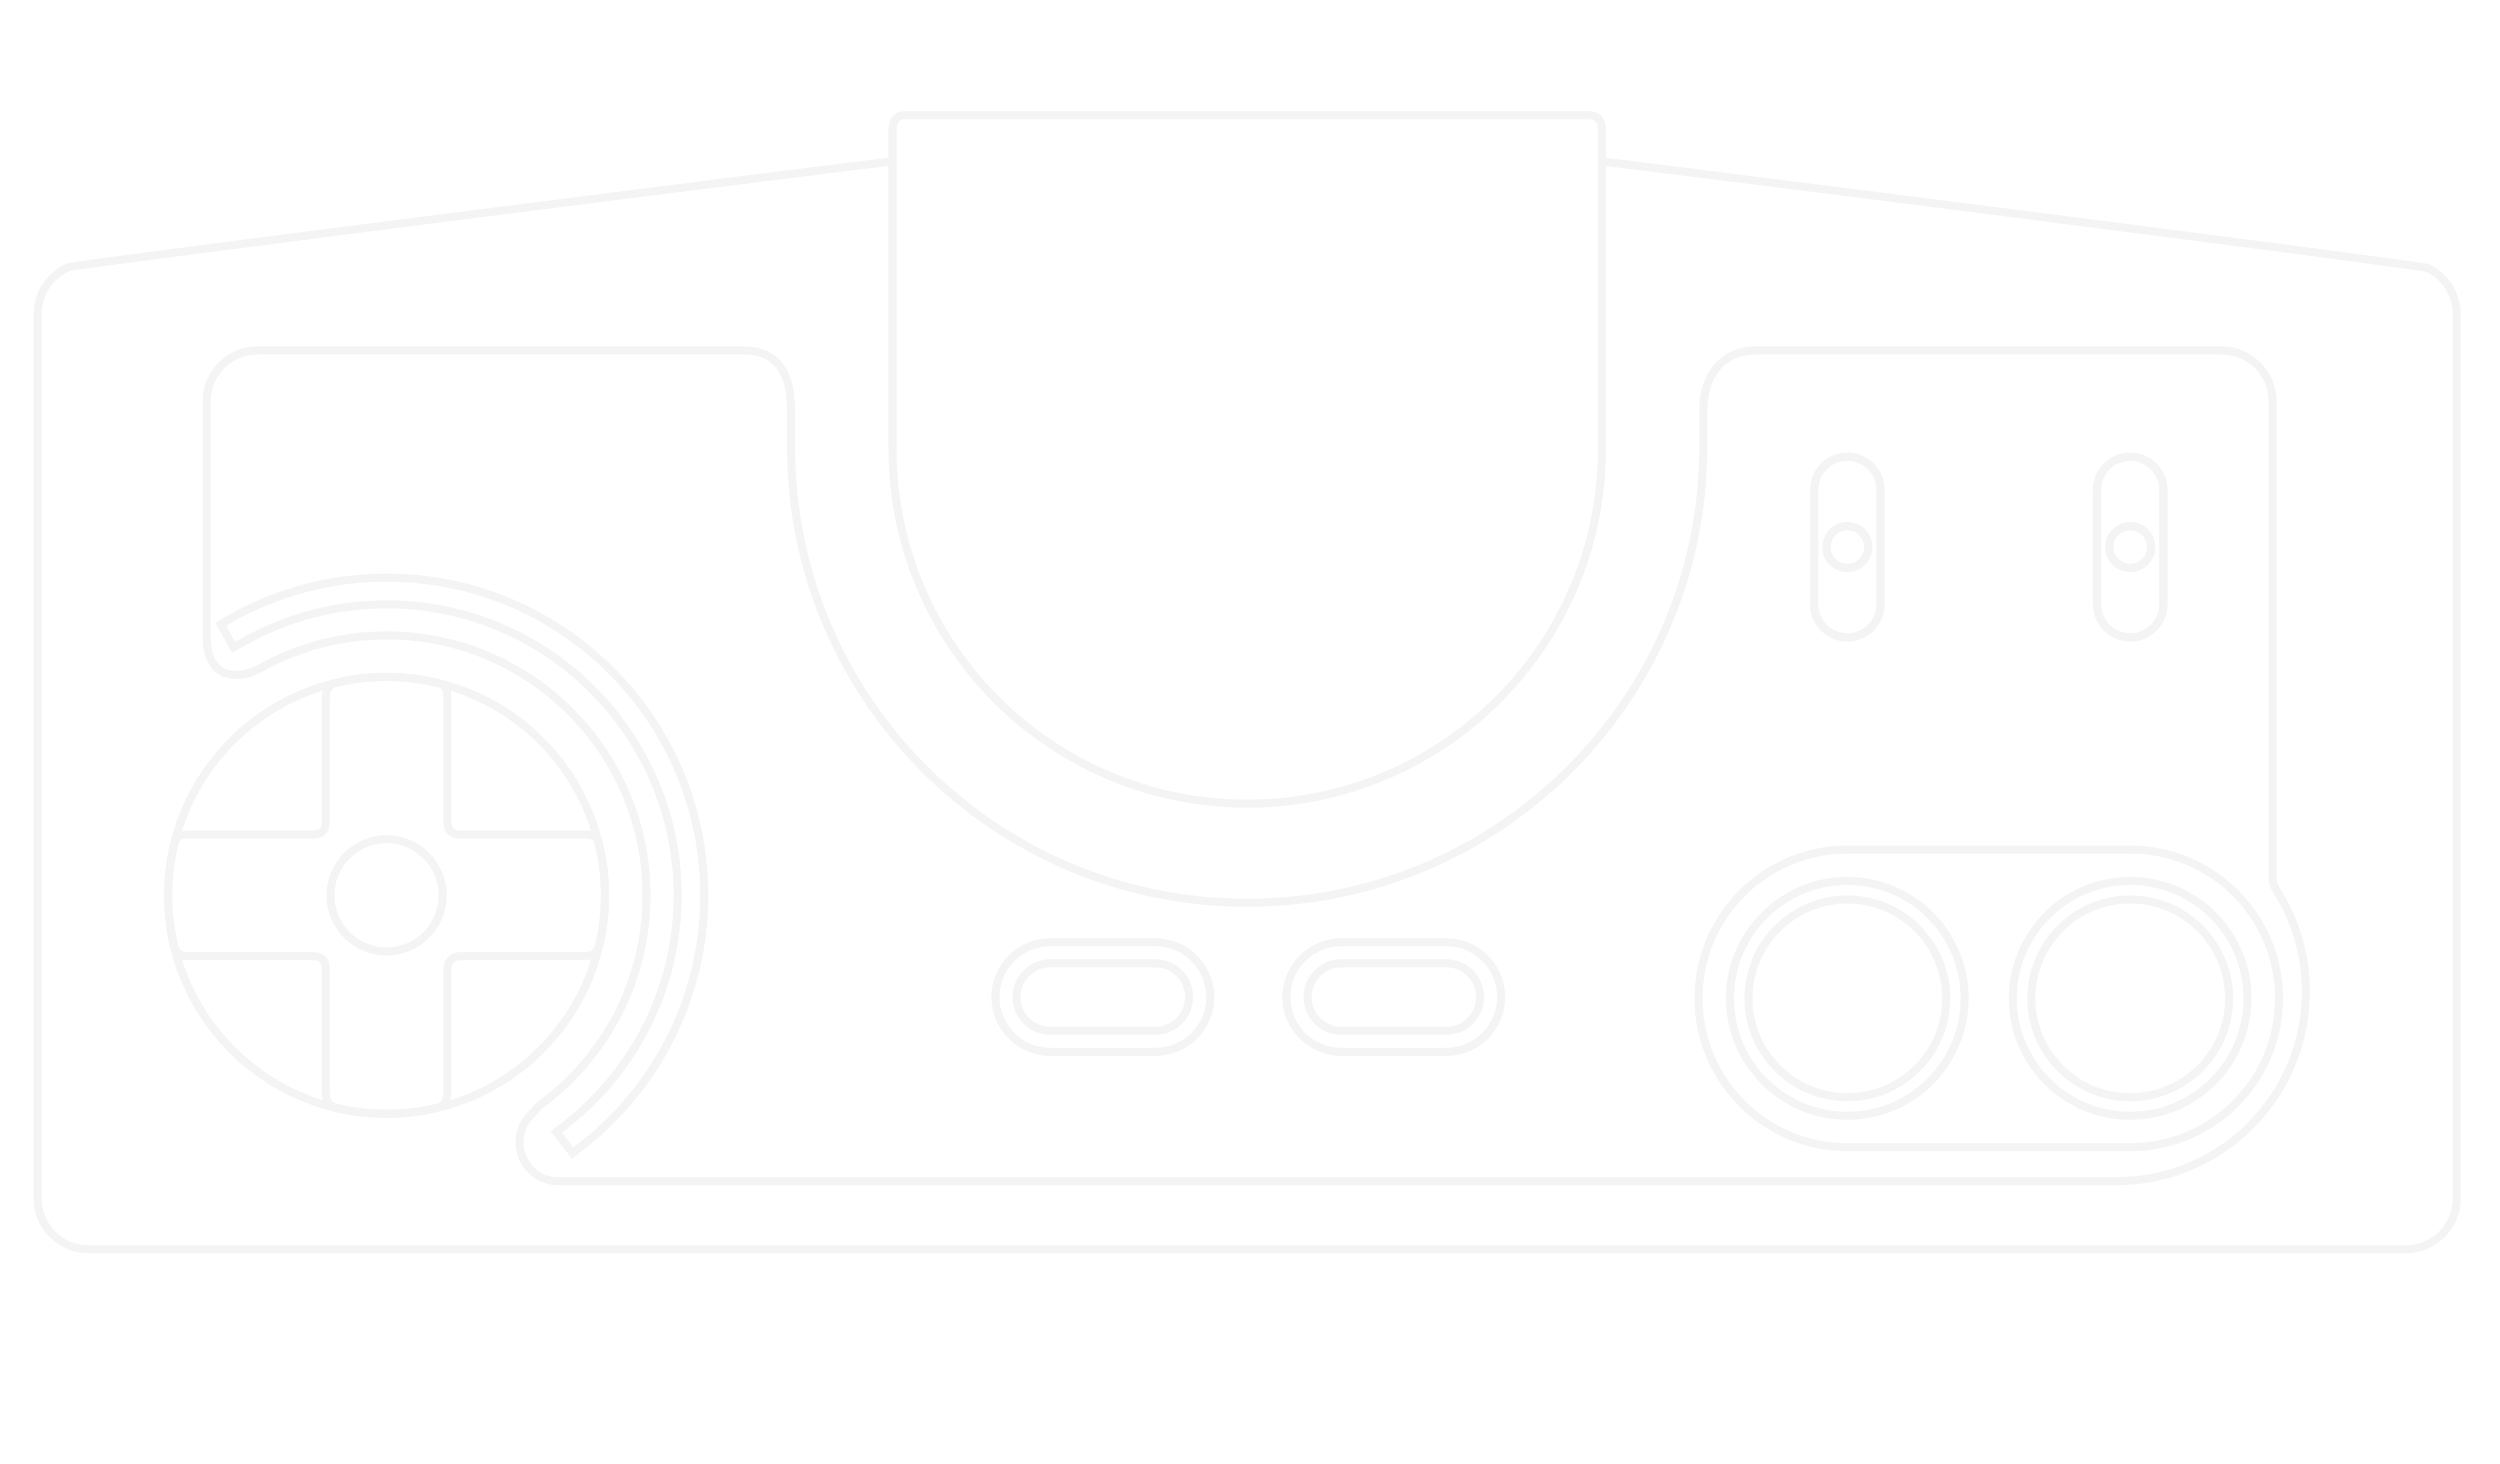
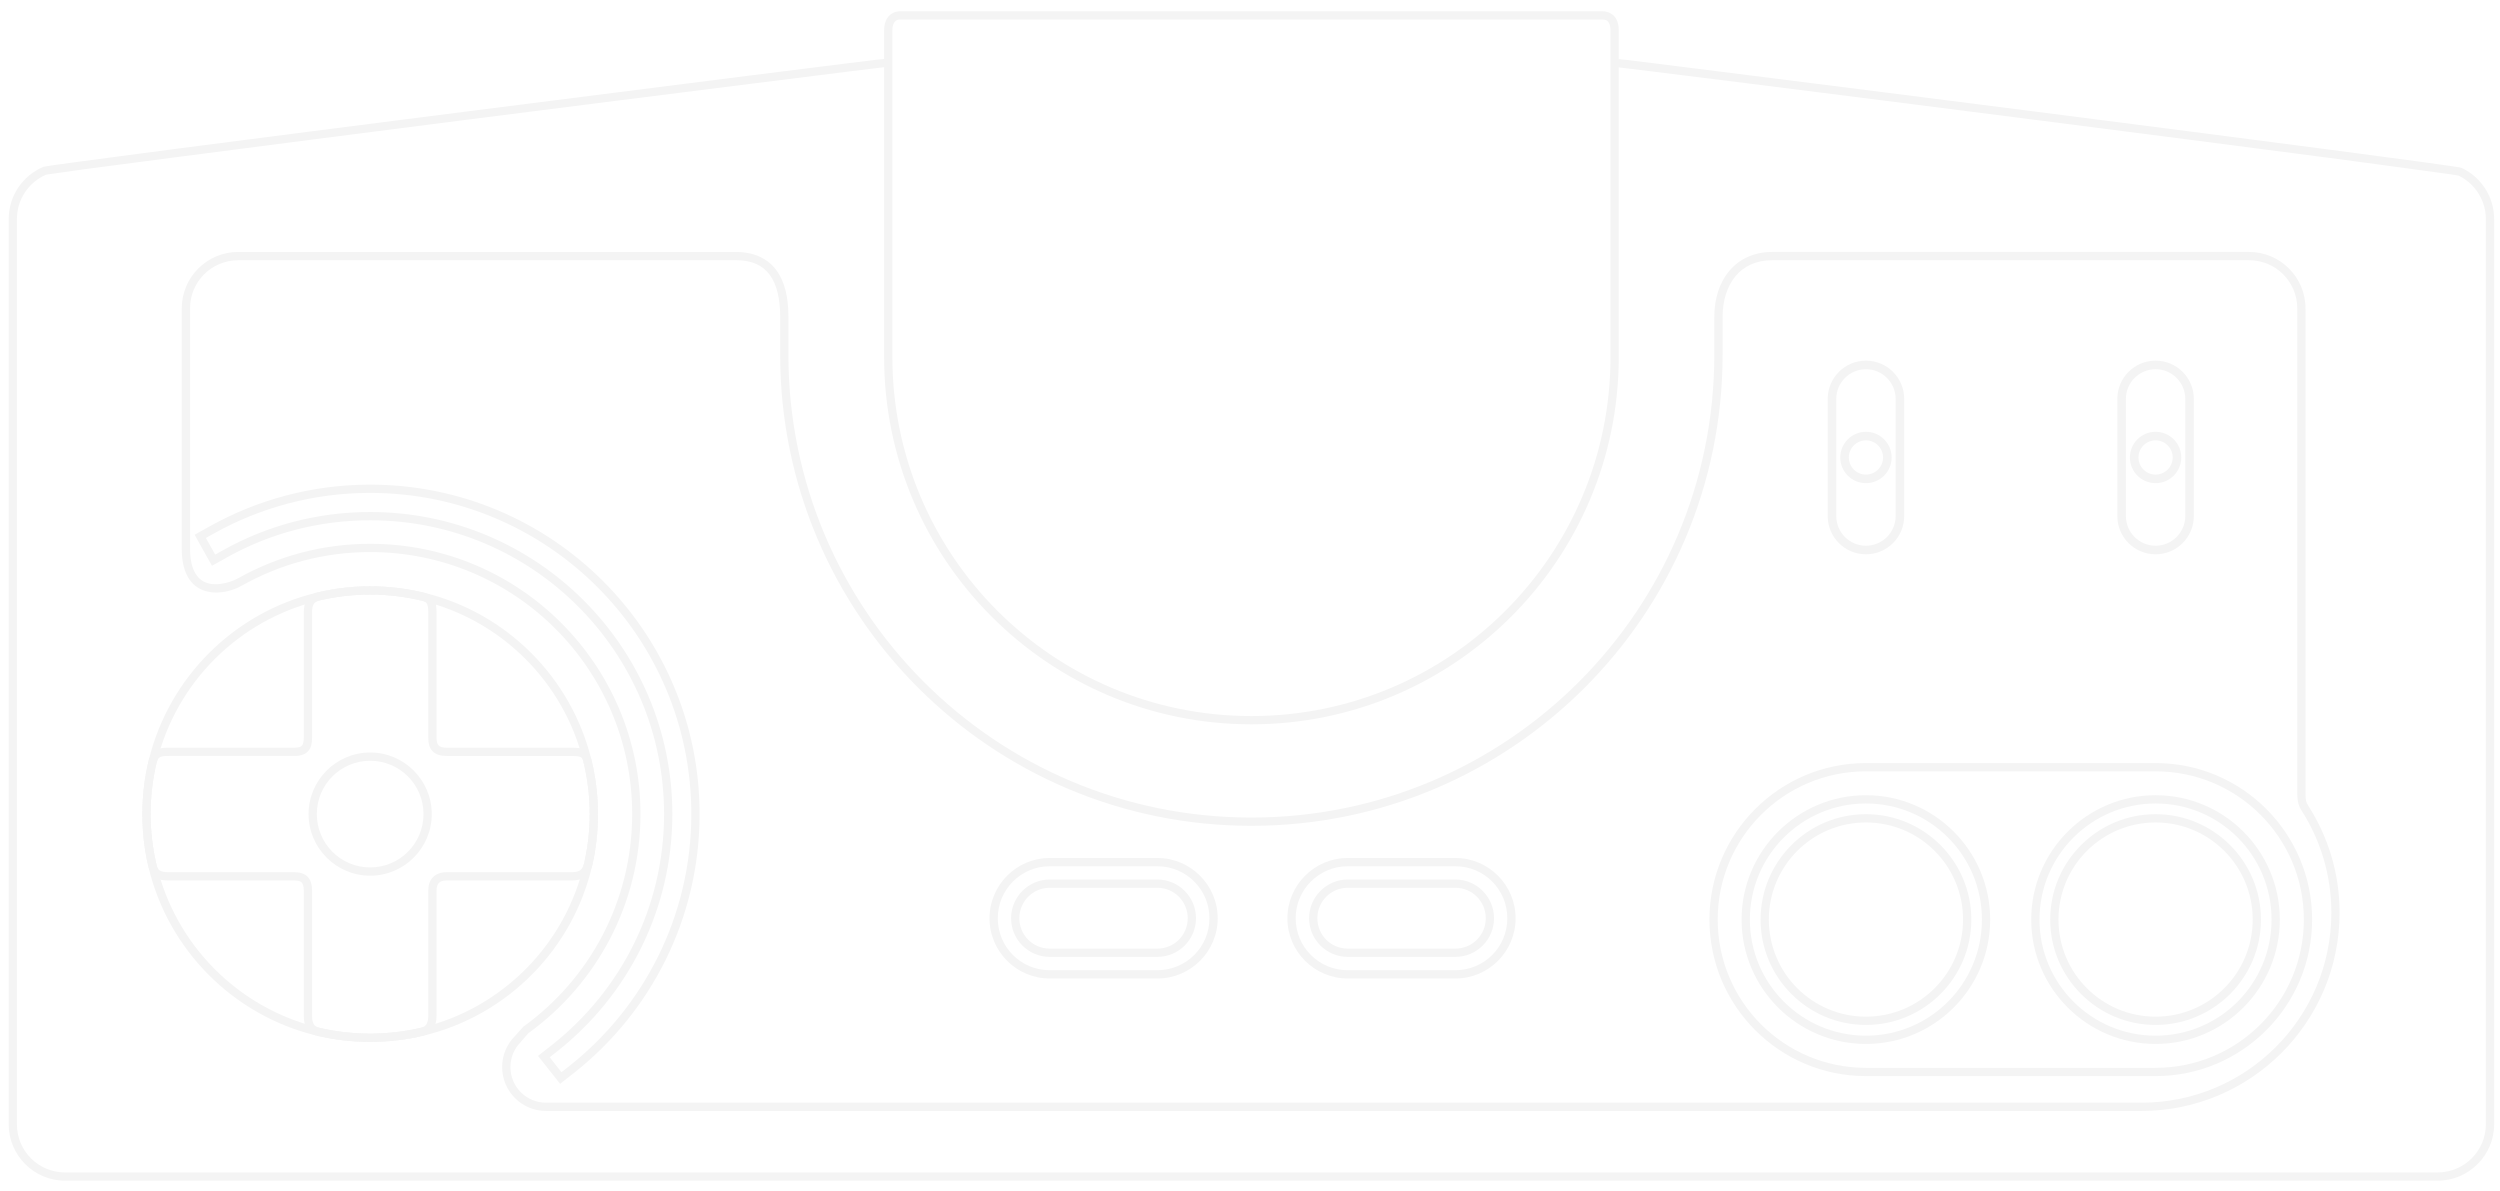
- <svg xmlns="http://www.w3.org/2000/svg" version="1.2" baseProfile="tiny" id="Layer_3" x="0px" y="0px" width="598.189px" height="350.26px" viewBox="0 0 598.189 350.26" xml:space="preserve">
-   <path id="path3" fill="#F4F4F4" d="M213.29,37.7c-0.172,0-0.176,0.019-0.302,0.031c-0.125,0.013-0.303,0.037-0.513,0.061  c-0.42,0.047-1.022,0.091-1.78,0.181c-1.515,0.181-3.666,0.447-6.397,0.785c-5.463,0.674-13.18,1.647-22.391,2.806  c-18.42,2.318-42.853,5.423-67.261,8.54c-24.409,3.117-48.809,6.233-67.202,8.63c-9.196,1.199-16.887,2.224-22.33,2.958  c-2.722,0.367-4.894,0.66-6.397,0.875c-0.756,0.108-1.335,0.206-1.754,0.272c-0.209,0.034-0.383,0.067-0.513,0.091  c-0.064,0.012-0.096,0.018-0.15,0.03c-0.054,0.012-0.076-0.011-0.242,0.06c-4.717,2.012-8.027,6.72-8.027,12.161V286.71  c0,7.279,5.913,13.189,13.187,13.189h554.386c7.274,0,13.219-5.914,13.219-13.187V75.183c0-5.224-3.064-9.757-7.484-11.889  c-0.169-0.082-0.181-0.075-0.241-0.09c-0.06-0.015-0.144-0.046-0.211-0.061c-0.136-0.027-0.3-0.055-0.514-0.09  c-0.426-0.071-1.021-0.16-1.78-0.271c-1.525-0.224-3.698-0.529-6.431-0.905c-5.477-0.75-13.191-1.775-22.423-2.988  c-18.463-2.426-42.94-5.583-67.438-8.721c-24.5-3.138-49.007-6.241-67.508-8.57c-9.251-1.164-17.014-2.159-22.512-2.836  c-2.748-0.339-4.928-0.604-6.457-0.785c-0.766-0.091-1.354-0.133-1.78-0.181c-0.214-0.024-0.384-0.048-0.514-0.061  c-0.129-0.013-0.172-0.03-0.332-0.03v1.931c-0.102,0,0.006-0.011,0.121,0c0.114,0.011,0.304,0.037,0.513,0.061  c0.419,0.047,0.988,0.122,1.751,0.211c1.523,0.181,3.711,0.446,6.457,0.785c5.494,0.677,13.261,1.642,22.512,2.807  c18.499,2.328,43.006,5.433,67.504,8.57c24.495,3.136,48.98,6.295,67.441,8.721c9.23,1.213,16.957,2.269,22.42,3.018  c2.732,0.375,4.896,0.653,6.398,0.875c0.752,0.111,1.349,0.205,1.75,0.272c0.2,0.033,0.354,0.07,0.452,0.09  c0.009,0.004,0.021-0.003,0.029,0c0.03,0.006,0.053,0.028,0.062,0.031c3.703,1.842,6.275,5.682,6.275,10.109v211.53  c0,6.229-5.055,11.257-11.285,11.257H21.211c-6.235,0-11.259-5.021-11.259-11.261V75.18c0-4.636,2.801-8.62,6.79-10.35  c0.02-0.004,0.027,0.006,0.06,0c0.101-0.019,0.252-0.06,0.453-0.091c0.401-0.063,1.003-0.134,1.75-0.242  c1.495-0.213,3.648-0.539,6.367-0.905c5.437-0.732,13.104-1.729,22.3-2.927c18.391-2.396,42.794-5.543,67.203-8.66  c24.408-3.118,48.842-6.192,67.261-8.51c9.21-1.159,16.901-2.132,22.36-2.807c2.73-0.337,4.918-0.604,6.427-0.785  c0.755-0.09,1.338-0.165,1.75-0.211c0.206-0.023,0.372-0.049,0.483-0.061c0.112-0.011,0.24,0,0.121,0v-1.932L213.29,37.7z" />
-   <path id="path5" fill="#F4F4F4" d="M216.398,26.625c-1.261,0-2.336,0.589-2.957,1.448c-0.621,0.86-0.845,1.931-0.845,2.988v76.344  c0,47.394,38.426,85.851,85.82,85.851c47.395,0,85.851-38.457,85.851-85.851V31.062c0-1.106-0.23-2.189-0.874-3.048  c-0.647-0.857-1.729-1.386-3.023-1.386H216.396L216.398,26.625z M216.398,28.557h163.975c0.836,0,1.191,0.222,1.479,0.604  c0.285,0.381,0.483,1.058,0.483,1.901v76.344c0,46.351-37.571,83.919-83.92,83.919c-46.352,0-83.889-37.569-83.889-83.919V31.062  c0-0.759,0.184-1.457,0.483-1.871c0.299-0.413,0.656-0.632,1.391-0.632L216.398,28.557z" />
-   <path id="path7" fill="#F4F4F4" d="M92.498,161.002c-4.331,0-8.55,0.531-12.583,1.509c-19.22,4.655-34.366,19.741-39.107,38.926  c-1.014,4.105-1.54,8.379-1.54,12.795c0,4.242,0.479,8.385,1.418,12.343c4.597,19.377,19.782,34.651,39.108,39.378  c4.069,0.996,8.332,1.509,12.704,1.509c4.318,0,8.532-0.509,12.554-1.479c19.579-4.728,34.928-20.266,39.379-39.951  c0.858-3.793,1.298-7.749,1.298-11.799c0-4.39-0.537-8.652-1.539-12.735c-4.708-19.173-19.782-34.252-38.958-38.957  c-4.079-1-8.35-1.539-12.735-1.54L92.498,161.002z M92.498,162.934c4.229,0.001,8.322,0.515,12.252,1.478  c18.474,4.533,33.032,19.067,37.568,37.54c0.966,3.932,1.479,8.049,1.479,12.281c0,3.906-0.441,7.723-1.268,11.377  c-4.288,18.967-19.066,33.947-37.93,38.504c-3.876,0.934-7.937,1.419-12.101,1.419c-4.217,0-8.301-0.49-12.221-1.449  c-18.62-4.555-33.262-19.292-37.689-37.961c-0.905-3.813-1.389-7.798-1.389-11.89c0-4.26,0.502-8.385,1.479-12.34  c4.568-18.486,19.171-33.024,37.689-37.51C84.255,163.441,88.321,162.935,92.498,162.934L92.498,162.934z" />
-   <path id="path9" fill="#F4F4F4" d="M92.498,161.002c-4.331,0-8.55,0.531-12.583,1.509h-0.03h-0.061  c-0.87,0.296-1.643,0.832-2.142,1.629c-0.5,0.798-0.695,1.781-0.695,2.988v29.24c0,0.939-0.162,1.525-0.393,1.811  c-0.229,0.285-0.636,0.543-1.811,0.543H45.393c-1.049,0-1.952,0.06-2.776,0.452c-0.824,0.396-1.426,1.173-1.78,2.175v0.028  l-0.03,0.062c-1.014,4.104-1.539,8.377-1.539,12.795c0,4.242,0.479,8.384,1.418,12.343h0.03c0.261,1.012,0.713,1.923,1.54,2.474  c0.827,0.549,1.859,0.693,3.138,0.693h29.361c0.937,0,1.441,0.18,1.72,0.453s0.513,0.816,0.513,1.932v29.21  c0,1.397,0.254,2.44,0.785,3.198c0.531,0.757,1.294,1.15,1.931,1.388h0.061l0.03,0.03c4.069,0.995,8.332,1.509,12.704,1.509  c4.318,0,8.531-0.508,12.553-1.479h0.03c0.789-0.219,1.57-0.688,2.112-1.479c0.542-0.789,0.815-1.854,0.815-3.167v-29.239  c0-0.899,0.223-1.449,0.543-1.781c0.32-0.332,0.851-0.573,1.871-0.573h29.18c1.509,0,2.656-0.388,3.44-1.115  c0.784-0.729,1.158-1.668,1.388-2.565v-0.029c0.858-3.793,1.297-7.749,1.297-11.799c0-4.389-0.536-8.653-1.539-12.735v-0.03  c-0.271-0.988-0.768-1.824-1.6-2.263c-0.831-0.438-1.761-0.483-2.987-0.483h-29.15c-1.145,0-1.681-0.248-1.961-0.543  c-0.281-0.295-0.483-0.834-0.483-1.811v-29.239c0-1.164-0.073-2.105-0.513-2.928c-0.441-0.823-1.271-1.381-2.233-1.659h-0.03  c-4.079-1.001-8.35-1.54-12.735-1.54L92.498,161.002z M92.498,162.934c4.219,0,8.301,0.518,12.222,1.478  c0.009,0.002,0.021-0.002,0.03,0c0.628,0.187,0.848,0.362,1.026,0.694c0.182,0.34,0.302,0.987,0.302,2.022v29.24  c0,1.217,0.225,2.357,0.996,3.169c0.771,0.81,1.956,1.116,3.38,1.116h29.15c1.144,0,1.797,0.121,2.082,0.271  c0.279,0.146,0.436,0.316,0.634,1.026c0.002,0.009-0.002,0.02,0,0.029c0.961,3.925,1.479,8.028,1.479,12.252  c0,3.906-0.442,7.723-1.268,11.377c-0.19,0.726-0.421,1.261-0.784,1.599c-0.372,0.346-0.949,0.604-2.143,0.604h-29.18  c-1.349,0-2.489,0.377-3.259,1.177c-0.771,0.799-1.086,1.903-1.086,3.108v29.24c0,1.038-0.216,1.693-0.482,2.08  c-0.268,0.389-0.607,0.57-1.057,0.693c-3.858,0.928-7.896,1.42-12.041,1.42c-4.184,0-8.237-0.475-12.13-1.42  c-0.016-0.006-0.013-0.022-0.03-0.028c-0.448-0.172-0.739-0.342-0.965-0.664c-0.234-0.334-0.453-0.929-0.453-2.081v-29.211  c0-1.389-0.302-2.52-1.086-3.29c-0.785-0.769-1.889-1.024-3.078-1.024H45.394c-1.101,0-1.712-0.168-2.052-0.393  c-0.338-0.229-0.556-0.529-0.754-1.298c-0.905-3.813-1.389-7.798-1.389-11.89c0-4.228,0.486-8.322,1.449-12.252h0.03  c0.251-0.711,0.445-0.924,0.785-1.086c0.339-0.162,0.964-0.242,1.931-0.242h29.392c1.482,0,2.629-0.379,3.32-1.236  c0.689-0.857,0.814-1.948,0.814-3.048v-29.24c0-0.992,0.158-1.586,0.393-1.962c0.227-0.362,0.557-0.586,1.116-0.785  c0.018-0.005,0.012-0.023,0.03-0.03C84.317,163.424,88.354,162.934,92.498,162.934L92.498,162.934z" />
-   <path id="circle11" fill="#F4F4F4" d="M92.498,199.841c-7.934,0-14.393,6.459-14.393,14.393c0,7.936,6.459,14.395,14.393,14.395  c7.935,0,14.394-6.46,14.394-14.395S100.432,199.841,92.498,199.841z M92.498,201.771c6.891,0,12.463,5.571,12.463,12.463  c0,6.891-5.572,12.461-12.463,12.461c-6.89,0-12.462-5.57-12.462-12.461C80.036,207.342,85.608,201.771,92.498,201.771z" />
-   <path id="path13" fill="#F4F4F4" d="M61.658,82.873c-7.274,0-13.188,5.913-13.188,13.187v56.188c0,3.152,0.652,5.452,1.75,7.091  c1.099,1.638,2.657,2.532,4.255,2.897c3.186,0.727,6.448-0.42,8.178-1.479c0.008-0.005,0.022,0.005,0.03,0  c8.826-4.934,18.98-7.755,29.814-7.755c33.825,0,61.227,27.401,61.227,61.226c0,20.45-10.012,38.551-25.408,49.67l-0.091,0.061  l-0.06,0.092l-1.811,2.021l-0.061,0.061c-1.822,1.854-2.957,4.413-2.957,7.212c0,5.66,4.601,10.261,10.259,10.261h7.967h335.854  h0.966h28.004c25.572,0,46.319-20.748,46.319-46.32c0-9.213-2.69-17.801-7.332-25.016c-0.006-0.011,0.006-0.021,0-0.029  c-0.447-0.754-0.634-0.952-0.634-2.958V96.061c0-7.274-5.914-13.187-13.188-13.187H420.113c-4.325,0-7.789,1.727-10.081,4.497  c-2.289,2.77-3.439,6.53-3.439,10.651v8.872c0,59.757-48.423,108.15-108.18,108.15c-59.756,0-108.179-48.394-108.179-108.15v-8.872  c0-4.372-0.792-8.106-2.776-10.833c-1.989-2.721-5.185-4.31-9.482-4.31H61.646L61.658,82.873z M61.658,84.804h116.329  c3.852,0,6.311,1.266,7.937,3.5c1.626,2.235,2.384,5.583,2.384,9.716v8.872c0,60.8,49.312,110.082,110.11,110.082  c60.8,0,110.111-49.282,110.111-110.082V98.02c0-3.764,1.047-7.098,2.986-9.445c1.941-2.342,4.779-3.767,8.604-3.767h111.442  c6.229,0,11.256,5.025,11.256,11.255v113.22c0,2.224,0.438,3.192,0.904,3.983h0.03v0.029c4.456,6.92,7.031,15.143,7.031,23.989  c0,24.528-19.859,44.39-44.39,44.39h-27.038h-0.966H141.571h-7.967c-4.615,0-8.329-3.714-8.329-8.328  c0-2.308,0.935-4.373,2.444-5.885l0.03-0.029v-0.031l1.69-1.932c0.022-0.016,0.037-0.044,0.06-0.06  c15.841-11.474,26.163-30.128,26.163-51.179c0-34.869-28.29-63.158-63.158-63.158c-11.178,0-21.7,2.929-30.809,8.027h-0.03  c-1.27,0.781-4.339,1.82-6.76,1.268c-1.21-0.276-2.257-0.888-3.078-2.112c-0.821-1.225-1.418-3.111-1.418-6.005V96.065  c-0.006-6.227,5.019-11.252,11.25-11.252L61.658,84.804z" />
-   <path id="circle15" fill="#F4F4F4" d="M442.028,209.824c-16.033,0-29.061,13.026-29.061,29.061c0,16.031,13.026,29.06,29.061,29.06  c16.03,0,29.026-13.027,29.026-29.06C471.056,222.853,458.061,209.824,442.028,209.824z M442.028,211.756  c14.987,0,27.097,12.14,27.097,27.129c0,14.987-12.11,27.128-27.097,27.128c-14.99,0-27.128-12.141-27.128-27.128  C414.9,223.896,427.038,211.756,442.028,211.756z" />
-   <path id="circle17" fill="#F4F4F4" d="M442.028,214.257c-13.587,0-24.623,11.038-24.623,24.624  c0,13.585,11.036,24.622,24.623,24.622c13.585,0,24.622-11.037,24.622-24.622C466.65,225.295,455.613,214.257,442.028,214.257z   M442.028,216.188c12.54,0,22.689,10.149,22.689,22.691c0,12.541-10.149,22.691-22.689,22.691c-12.542,0-22.692-10.15-22.692-22.691  S429.486,216.188,442.028,216.188z" />
-   <path id="path19" fill="#F4F4F4" d="M442.028,202.312c-20.189,0-36.574,16.385-36.574,36.573c0,20.19,16.385,36.573,36.574,36.573  h67.684c20.189,0,36.573-16.383,36.573-36.573c0-20.188-16.384-36.573-36.573-36.573H442.028z M442.028,204.243h67.684  c19.146,0,34.642,15.494,34.642,34.642s-15.494,34.642-34.642,34.642h-67.684c-19.146,0-34.643-15.493-34.643-34.642  C407.387,219.738,422.882,204.243,442.028,204.243z" />
-   <path id="circle21" fill="#F4F4F4" d="M509.708,209.824c-16.031,0-29.06,13.026-29.06,29.061c0,16.031,13.027,29.06,29.06,29.06  s29.029-13.027,29.029-29.06S525.74,209.824,509.708,209.824z M509.708,211.756c14.989,0,27.098,12.14,27.098,27.129  c0,14.987-12.109,27.128-27.098,27.128s-27.129-12.141-27.129-27.128C482.579,223.896,494.72,211.756,509.708,211.756z" />
-   <path id="circle23" fill="#F4F4F4" d="M509.708,214.257c-13.586,0-24.624,11.038-24.624,24.624  c0,13.585,11.038,24.622,24.624,24.622s24.624-11.037,24.624-24.622C534.332,225.295,523.294,214.257,509.708,214.257z   M509.708,216.188c12.541,0,22.692,10.149,22.692,22.691c0,12.541-10.151,22.691-22.692,22.691s-22.693-10.15-22.693-22.691  S497.167,216.188,509.708,216.188z" />
-   <path id="path29" fill="#F4F4F4" d="M251.287,229.522c-4.974,0-9.022,4.078-9.022,9.054c0,4.975,4.049,9.022,9.022,9.022h25.167  c4.974,0,9.022-4.05,9.022-9.022c0-4.976-4.048-9.054-9.022-9.054H251.287z M251.287,231.454h25.167c3.93,0,7.091,3.189,7.091,7.122  c0,3.93-3.161,7.091-7.091,7.091h-25.167c-3.93,0-7.092-3.16-7.092-7.091S247.356,231.454,251.287,231.454z" />
-   <path id="path31" fill="#F4F4F4" d="M251.287,224.492c-7.763,0-14.061,6.33-14.061,14.093c0,7.762,6.298,14.063,14.061,14.063  h25.167c7.763,0,14.092-6.301,14.092-14.063c0-7.763-6.329-14.093-14.092-14.093H251.287z M251.287,226.424h25.167  c6.719,0,12.161,5.441,12.161,12.161c0,6.719-5.442,12.13-12.161,12.13h-25.167c-6.72,0-12.13-5.412-12.13-12.13  C239.157,231.865,244.568,226.424,251.287,226.424z" />
-   <path id="path33" fill="#F4F4F4" d="M320.928,229.522c-4.974,0-9.021,4.078-9.021,9.054c0,4.975,4.049,9.022,9.021,9.022h25.167  c4.976,0,9.023-4.05,9.023-9.022c0-4.976-4.049-9.054-9.023-9.054H320.928z M320.928,231.454h25.167  c3.929,0,7.093,3.191,7.093,7.122c0,3.93-3.161,7.091-7.093,7.091h-25.167c-3.929,0-7.091-3.16-7.091-7.091  S316.999,231.454,320.928,231.454z" />
-   <path id="path35" fill="#F4F4F4" d="M320.928,224.492c-7.763,0-14.092,6.33-14.092,14.093c0,7.762,6.329,14.063,14.092,14.063  h25.167c7.765,0,14.062-6.301,14.062-14.063c0-7.763-6.297-14.093-14.062-14.093H320.928z M320.928,226.424h25.167  c6.722,0,12.13,5.441,12.13,12.161c0,6.719-5.408,12.13-12.13,12.13h-25.167c-6.72,0-12.16-5.412-12.16-12.13  C308.768,231.865,314.208,226.424,320.928,226.424z" />
-   <path id="path37" fill="#F4F4F4" d="M92.498,137.248c-13.553,0-26.318,3.524-37.388,9.687l-2.776,1.539l-0.845,0.483l0.453,0.845  l3.108,5.552l0.483,0.845l0.845-0.453l2.776-1.569c9.876-5.495,21.229-8.6,33.344-8.6c18.979,0.001,36.115,7.664,48.553,20.097  c12.434,12.437,20.126,29.573,20.127,48.552c-0.002,21.893-10.248,41.368-26.192,53.955l-2.505,1.963l-0.754,0.604l0.604,0.754  l3.953,5.01l0.604,0.754l0.754-0.604l2.505-1.961c17.857-14.087,29.332-35.967,29.331-60.475  C169.475,171.724,135.001,137.249,92.498,137.248L92.498,137.248z M92.498,139.179c41.461,0.002,75.046,33.587,75.048,75.046  c0.001,23.904-11.197,45.229-28.607,58.965l-1.75,1.356l-2.746-3.5l1.75-1.358c16.389-12.938,26.915-32.972,26.917-55.463  c-0.001-19.502-7.921-37.129-20.702-49.913c-12.785-12.778-30.412-20.668-49.911-20.669c-12.449,0-24.126,3.223-34.28,8.872  l-1.931,1.086l-2.173-3.893l1.932-1.086C66.836,142.616,79.278,139.178,92.498,139.179L92.498,139.179z" />
-   <path fill="#F4F4F4" d="M433.089,144.588v-27.375c0-4.936,4.001-8.937,8.938-8.937l0,0c4.938,0,8.937,4.001,8.937,8.937l0,0v27.375  h0.002c-0.002,4.938-4.003,8.937-8.938,8.939l0,0C437.09,153.525,433.089,149.526,433.089,144.588L433.089,144.588z   M435.088,117.213l0.002,27.375c0.007,3.832,3.105,6.931,6.938,6.937l0,0c3.832-0.006,6.931-3.105,6.938-6.937l0,0v-27.375  c-0.007-3.83-3.107-6.931-6.938-6.938l0,0C438.195,110.282,435.097,113.383,435.088,117.213L435.088,117.213z" />
-   <path fill="#F4F4F4" d="M436.026,130.902c0.002-3.313,2.688-5.999,6.001-6.001l0,0c3.313,0.002,5.999,2.688,6.001,6.001l0,0  c-0.002,3.313-2.688,5.999-6.001,5.999l0,0C438.714,136.901,436.028,134.215,436.026,130.902L436.026,130.902z M438.027,130.902  c0.004,2.208,1.79,3.996,4,4l0,0c2.21-0.004,3.996-1.792,4-4l0,0c-0.004-2.21-1.79-3.996-4-4l0,0  C439.817,126.906,438.031,128.691,438.027,130.902L438.027,130.902z" />
-   <path fill="#F4F4F4" d="M500.771,144.588l-0.002-27.374c0.002-4.938,4.002-8.938,8.939-8.94l0,0c4.936,0.002,8.936,4.002,8.936,8.94  l0,0v27.374h0.002c-0.002,4.938-4.002,8.938-8.938,8.938l0,0C504.771,153.526,500.771,149.526,500.771,144.588L500.771,144.588z   M502.77,117.214v27.374c0.007,3.831,3.105,6.93,6.938,6.938l0,0c3.831-0.008,6.93-3.107,6.937-6.938l0,0v-27.374  c-0.007-3.832-3.105-6.932-6.937-6.938l0,0C505.875,110.282,502.776,113.383,502.77,117.214L502.77,117.214z" />
-   <path fill="#F4F4F4" d="M503.706,130.9c0.002-3.313,2.688-5.999,6.001-5.999l0,0c3.315,0,5.999,2.687,6.001,5.999l0,0  c-0.002,3.313-2.686,6-6.001,6l0,0C506.394,136.9,503.708,134.213,503.706,130.9L503.706,130.9z M505.708,130.9  c0.005,2.209,1.79,3.997,3.999,4.001l0,0c2.209-0.004,3.997-1.792,3.999-4.001l0,0c-0.002-2.209-1.79-3.994-3.999-4l0,0  C507.498,126.906,505.713,128.691,505.708,130.9L505.708,130.9z" />
+ <svg xmlns="http://www.w3.org/2000/svg" version="1.2" id="Layer_3" x="0px" y="0px" width="584.189" height="278.26" viewBox="0 0 584.189 278.26" xml:space="preserve">
+   <defs id="defs29" />
+   <path id="path3" fill="#f4f4f4" d="m 207.29,13.7 c -0.172,0 -0.176,0.019 -0.302,0.031 -0.125,0.013 -0.303,0.037 -0.513,0.061 -0.42,0.047 -1.022,0.091 -1.78,0.181 -1.515,0.181 -3.666,0.447 -6.397,0.785 -5.463,0.674 -13.18,1.647 -22.391,2.806 -18.42,2.318 -42.853,5.423 -67.261,8.54 -24.409,3.117 -48.809,6.233 -67.202,8.63 -9.196,1.199 -16.887,2.224 -22.33,2.958 -2.722,0.367 -4.894,0.66 -6.397,0.875 -0.756,0.108 -1.335,0.206 -1.754,0.272 -0.209,0.034 -0.383,0.067 -0.513,0.091 -0.064,0.012 -0.096,0.018 -0.15,0.03 -0.054,0.012 -0.076,-0.011 -0.242,0.06 -4.717,2.012 -8.027,6.72 -8.027,12.161 V 262.71 c 0,7.279 5.913,13.189 13.187,13.189 h 554.386 c 7.274,0 13.219,-5.914 13.219,-13.187 V 51.183 c 0,-5.224 -3.064,-9.757 -7.484,-11.889 -0.169,-0.082 -0.181,-0.075 -0.241,-0.09 -0.06,-0.015 -0.144,-0.046 -0.211,-0.061 -0.136,-0.027 -0.3,-0.055 -0.514,-0.09 -0.426,-0.071 -1.021,-0.16 -1.78,-0.271 -1.525,-0.224 -3.698,-0.529 -6.431,-0.905 -5.477,-0.75 -13.191,-1.775 -22.423,-2.988 -18.463,-2.426 -42.94,-5.583 -67.438,-8.721 -24.5,-3.138 -49.007,-6.241 -67.508,-8.57 -9.251,-1.164 -17.014,-2.159 -22.512,-2.836 -2.748,-0.339 -4.928,-0.604 -6.457,-0.785 -0.766,-0.091 -1.354,-0.133 -1.78,-0.181 -0.214,-0.024 -0.384,-0.048 -0.514,-0.061 -0.129,-0.013 -0.172,-0.03 -0.332,-0.03 v 1.931 c -0.102,0 0.006,-0.011 0.121,0 0.114,0.011 0.304,0.037 0.513,0.061 0.419,0.047 0.988,0.122 1.751,0.211 1.523,0.181 3.711,0.446 6.457,0.785 5.494,0.677 13.261,1.642 22.512,2.807 18.499,2.328 43.006,5.433 67.504,8.57 24.495,3.136 48.98,6.295 67.441,8.721 9.23,1.213 16.957,2.269 22.42,3.018 2.732,0.375 4.896,0.653 6.398,0.875 0.752,0.111 1.349,0.205 1.75,0.272 0.2,0.033 0.354,0.07 0.452,0.09 0.009,0.004 0.021,-0.003 0.029,0 0.03,0.006 0.053,0.028 0.062,0.031 3.703,1.842 6.275,5.682 6.275,10.109 v 211.53 c 0,6.229 -5.055,11.257 -11.285,11.257 H 15.211 c -6.235,0 -11.259,-5.021 -11.259,-11.261 V 51.18 c 0,-4.636 2.801,-8.62 6.79,-10.35 0.02,-0.004 0.027,0.006 0.06,0 0.101,-0.019 0.252,-0.06 0.453,-0.091 0.401,-0.063 1.003,-0.134 1.75,-0.242 1.495,-0.213 3.648,-0.539 6.367,-0.905 5.437,-0.732 13.104,-1.729 22.3,-2.927 18.391,-2.396 42.794,-5.543 67.203,-8.66 24.408,-3.118 48.842,-6.192 67.261,-8.51 9.21,-1.159 16.901,-2.132 22.36,-2.807 2.73,-0.337 4.918,-0.604 6.427,-0.785 0.755,-0.09 1.338,-0.165 1.75,-0.211 0.206,-0.023 0.372,-0.049 0.483,-0.061 0.112,-0.011 0.24,0 0.121,0 v -1.932 z" />
+   <path id="path5" fill="#f4f4f4" d="m 210.398,2.625 c -1.261,0 -2.336,0.589 -2.957,1.448 -0.621,0.86 -0.845,1.931 -0.845,2.988 v 76.344 c 0,47.394 38.426,85.851 85.82,85.851 47.395,0 85.851,-38.457 85.851,-85.851 V 7.062 c 0,-1.106 -0.23,-2.189 -0.874,-3.048 -0.647,-0.857 -1.729,-1.386 -3.023,-1.386 H 210.396 Z m 0,1.932 h 163.975 c 0.836,0 1.191,0.222 1.479,0.604 0.285,0.381 0.483,1.058 0.483,1.901 v 76.344 c 0,46.351 -37.571,83.919 -83.92,83.919 -46.352,0 -83.889,-37.569 -83.889,-83.919 V 7.062 c 0,-0.759 0.184,-1.457 0.483,-1.871 0.299,-0.413 0.656,-0.632 1.391,-0.632 z" />
+   <path id="path7" fill="#f4f4f4" d="m 86.498,137.002 c -4.331,0 -8.55,0.531 -12.583,1.509 -19.22,4.655 -34.366,19.741 -39.107,38.926 -1.014,4.105 -1.54,8.379 -1.54,12.795 0,4.242 0.479,8.385 1.418,12.343 4.597,19.377 19.782,34.651 39.108,39.378 4.069,0.996 8.332,1.509 12.704,1.509 4.318,0 8.532,-0.509 12.554,-1.479 19.579,-4.728 34.928,-20.266 39.379,-39.951 0.858,-3.793 1.298,-7.749 1.298,-11.799 0,-4.39 -0.537,-8.652 -1.539,-12.735 -4.708,-19.173 -19.782,-34.252 -38.958,-38.957 -4.079,-1 -8.35,-1.539 -12.735,-1.54 z m 0,1.932 c 4.229,0.001 8.322,0.515 12.252,1.478 18.474,4.533 33.032,19.067 37.568,37.54 0.966,3.932 1.479,8.049 1.479,12.281 0,3.906 -0.441,7.723 -1.268,11.377 -4.288,18.967 -19.066,33.947 -37.93,38.504 -3.876,0.934 -7.937,1.419 -12.101,1.419 -4.217,0 -8.301,-0.49 -12.221,-1.449 -18.62,-4.555 -33.262,-19.292 -37.689,-37.961 -0.905,-3.813 -1.389,-7.798 -1.389,-11.89 0,-4.26 0.502,-8.385 1.479,-12.34 4.568,-18.486 19.171,-33.024 37.689,-37.51 3.888,-0.942 7.954,-1.448 12.131,-1.449 z" />
+   <path id="path9" fill="#f4f4f4" d="m 86.498,137.002 c -4.331,0 -8.55,0.531 -12.583,1.509 h -0.03 -0.061 c -0.87,0.296 -1.643,0.832 -2.142,1.629 -0.5,0.798 -0.695,1.781 -0.695,2.988 v 29.24 c 0,0.939 -0.162,1.525 -0.393,1.811 -0.229,0.285 -0.636,0.543 -1.811,0.543 h -29.39 c -1.049,0 -1.952,0.06 -2.776,0.452 -0.824,0.396 -1.426,1.173 -1.78,2.175 v 0.028 l -0.03,0.062 c -1.014,4.104 -1.539,8.377 -1.539,12.795 0,4.242 0.479,8.384 1.418,12.343 h 0.03 c 0.261,1.012 0.713,1.923 1.54,2.474 0.827,0.549 1.859,0.693 3.138,0.693 h 29.361 c 0.937,0 1.441,0.18 1.72,0.453 0.279,0.273 0.513,0.816 0.513,1.932 v 29.21 c 0,1.397 0.254,2.44 0.785,3.198 0.531,0.757 1.294,1.15 1.931,1.388 h 0.061 l 0.03,0.03 c 4.069,0.995 8.332,1.509 12.704,1.509 4.318,0 8.531,-0.508 12.553,-1.479 h 0.03 c 0.789,-0.219 1.57,-0.688 2.112,-1.479 0.542,-0.789 0.815,-1.854 0.815,-3.167 V 208.1 c 0,-0.899 0.223,-1.449 0.543,-1.781 0.32,-0.332 0.851,-0.573 1.871,-0.573 h 29.18 c 1.509,0 2.656,-0.388 3.44,-1.115 0.784,-0.729 1.158,-1.668 1.388,-2.565 v -0.029 c 0.858,-3.793 1.297,-7.749 1.297,-11.799 0,-4.389 -0.536,-8.653 -1.539,-12.735 v -0.03 c -0.271,-0.988 -0.768,-1.824 -1.6,-2.263 -0.831,-0.438 -1.761,-0.483 -2.987,-0.483 h -29.15 c -1.145,0 -1.681,-0.248 -1.961,-0.543 -0.281,-0.295 -0.483,-0.834 -0.483,-1.811 v -29.239 c 0,-1.164 -0.073,-2.105 -0.513,-2.928 -0.441,-0.823 -1.271,-1.381 -2.233,-1.659 h -0.03 c -4.079,-1.001 -8.35,-1.54 -12.735,-1.54 z m 0,1.932 c 4.219,0 8.301,0.518 12.222,1.478 0.009,0.002 0.021,-0.002 0.03,0 0.628,0.187 0.848,0.362 1.026,0.694 0.182,0.34 0.302,0.987 0.302,2.022 v 29.24 c 0,1.217 0.225,2.357 0.996,3.169 0.771,0.81 1.956,1.116 3.38,1.116 h 29.15 c 1.144,0 1.797,0.121 2.082,0.271 0.279,0.146 0.436,0.316 0.634,1.026 0.002,0.009 -0.002,0.02 0,0.029 0.961,3.925 1.479,8.028 1.479,12.252 0,3.906 -0.442,7.723 -1.268,11.377 -0.19,0.726 -0.421,1.261 -0.784,1.599 -0.372,0.346 -0.949,0.604 -2.143,0.604 h -29.18 c -1.349,0 -2.489,0.377 -3.259,1.177 -0.771,0.799 -1.086,1.903 -1.086,3.108 v 29.24 c 0,1.038 -0.216,1.693 -0.482,2.08 -0.268,0.389 -0.607,0.57 -1.057,0.693 -3.858,0.928 -7.896,1.42 -12.041,1.42 -4.184,0 -8.237,-0.475 -12.13,-1.42 -0.016,-0.006 -0.013,-0.022 -0.03,-0.028 -0.448,-0.172 -0.739,-0.342 -0.965,-0.664 -0.234,-0.334 -0.453,-0.929 -0.453,-2.081 v -29.211 c 0,-1.389 -0.302,-2.52 -1.086,-3.29 -0.785,-0.769 -1.889,-1.024 -3.078,-1.024 H 39.394 c -1.101,0 -1.712,-0.168 -2.052,-0.393 -0.338,-0.229 -0.556,-0.529 -0.754,-1.298 -0.905,-3.813 -1.389,-7.798 -1.389,-11.89 0,-4.228 0.486,-8.322 1.449,-12.252 h 0.03 c 0.251,-0.711 0.445,-0.924 0.785,-1.086 0.339,-0.162 0.964,-0.242 1.931,-0.242 h 29.392 c 1.482,0 2.629,-0.379 3.32,-1.236 0.689,-0.857 0.814,-1.948 0.814,-3.048 v -29.24 c 0,-0.992 0.158,-1.586 0.393,-1.962 0.227,-0.362 0.557,-0.586 1.116,-0.785 0.018,-0.005 0.012,-0.023 0.03,-0.03 3.858,-0.925 7.895,-1.415 12.039,-1.415 z" />
+   <path id="circle11" fill="#f4f4f4" d="m 86.498,175.841 c -7.934,0 -14.393,6.459 -14.393,14.393 0,7.936 6.459,14.395 14.393,14.395 7.935,0 14.394,-6.46 14.394,-14.395 0,-7.935 -6.46,-14.393 -14.394,-14.393 z m 0,1.93 c 6.891,0 12.463,5.571 12.463,12.463 0,6.891 -5.572,12.461 -12.463,12.461 -6.89,0 -12.462,-5.57 -12.462,-12.461 0,-6.892 5.572,-12.463 12.462,-12.463 z" />
+   <path id="path13" fill="#f4f4f4" d="m 55.658,58.873 c -7.274,0 -13.188,5.913 -13.188,13.187 v 56.188 c 0,3.152 0.652,5.452 1.75,7.091 1.099,1.638 2.657,2.532 4.255,2.897 3.186,0.727 6.448,-0.42 8.178,-1.479 0.008,-0.005 0.022,0.005 0.03,0 8.826,-4.934 18.98,-7.755 29.814,-7.755 33.825,0 61.227,27.401 61.227,61.226 0,20.45 -10.012,38.551 -25.408,49.67 l -0.091,0.061 -0.06,0.092 -1.811,2.021 -0.061,0.061 c -1.822,1.854 -2.957,4.413 -2.957,7.212 0,5.66 4.601,10.261 10.259,10.261 h 7.967 335.854 0.966 28.004 c 25.572,0 46.319,-20.748 46.319,-46.32 0,-9.213 -2.69,-17.801 -7.332,-25.016 -0.006,-0.011 0.006,-0.021 0,-0.029 -0.447,-0.754 -0.634,-0.952 -0.634,-2.958 V 72.061 c 0,-7.274 -5.914,-13.187 -13.188,-13.187 H 414.113 c -4.325,0 -7.789,1.727 -10.081,4.497 -2.289,2.77 -3.439,6.53 -3.439,10.651 v 8.872 c 0,59.757 -48.423,108.15 -108.18,108.15 -59.756,0 -108.179,-48.394 -108.179,-108.15 v -8.872 c 0,-4.372 -0.792,-8.106 -2.776,-10.833 -1.989,-2.721 -5.185,-4.31 -9.482,-4.31 H 55.646 Z m 0,1.931 h 116.329 c 3.852,0 6.311,1.266 7.937,3.5 1.626,2.235 2.384,5.583 2.384,9.716 v 8.872 c 0,60.8 49.312,110.082 110.11,110.082 60.8,0 110.111,-49.282 110.111,-110.082 V 74.02 c 0,-3.764 1.047,-7.098 2.986,-9.445 1.941,-2.342 4.779,-3.767 8.604,-3.767 h 111.442 c 6.229,0 11.256,5.025 11.256,11.255 v 113.22 c 0,2.224 0.438,3.192 0.904,3.983 h 0.03 v 0.029 c 4.456,6.92 7.031,15.143 7.031,23.989 0,24.528 -19.859,44.39 -44.39,44.39 h -27.038 -0.966 -336.817 -7.967 c -4.615,0 -8.329,-3.714 -8.329,-8.328 0,-2.308 0.935,-4.373 2.444,-5.885 l 0.03,-0.029 v -0.031 l 1.69,-1.932 c 0.022,-0.016 0.037,-0.044 0.06,-0.06 15.841,-11.474 26.163,-30.128 26.163,-51.179 0,-34.869 -28.29,-63.158 -63.158,-63.158 -11.178,0 -21.7,2.929 -30.809,8.027 h -0.03 c -1.27,0.781 -4.339,1.82 -6.76,1.268 -1.21,-0.276 -2.257,-0.888 -3.078,-2.112 -0.821,-1.225 -1.418,-3.111 -1.418,-6.005 V 72.065 c -0.006,-6.227 5.019,-11.252 11.25,-11.252 z" />
+   <path id="circle15" fill="#f4f4f4" d="m 436.028,185.824 c -16.033,0 -29.061,13.026 -29.061,29.061 0,16.031 13.026,29.06 29.061,29.06 16.03,0 29.026,-13.027 29.026,-29.06 0.002,-16.032 -12.993,-29.061 -29.026,-29.061 z m 0,1.932 c 14.987,0 27.097,12.14 27.097,27.129 0,14.987 -12.11,27.128 -27.097,27.128 -14.99,0 -27.128,-12.141 -27.128,-27.128 0,-14.989 12.138,-27.129 27.128,-27.129 z" />
+   <path id="circle17" fill="#f4f4f4" d="m 436.028,190.257 c -13.587,0 -24.623,11.038 -24.623,24.624 0,13.585 11.036,24.622 24.623,24.622 13.585,0 24.622,-11.037 24.622,-24.622 0,-13.586 -11.037,-24.624 -24.622,-24.624 z m 0,1.931 c 12.54,0 22.689,10.149 22.689,22.691 0,12.541 -10.149,22.691 -22.689,22.691 -12.542,0 -22.692,-10.15 -22.692,-22.691 0,-12.541 10.15,-22.691 22.692,-22.691 z" />
+   <path id="path19" fill="#f4f4f4" d="m 436.028,178.312 c -20.189,0 -36.574,16.385 -36.574,36.573 0,20.19 16.385,36.573 36.574,36.573 h 67.684 c 20.189,0 36.573,-16.383 36.573,-36.573 0,-20.188 -16.384,-36.573 -36.573,-36.573 z m 0,1.931 h 67.684 c 19.146,0 34.642,15.494 34.642,34.642 0,19.148 -15.494,34.642 -34.642,34.642 h -67.684 c -19.146,0 -34.643,-15.493 -34.643,-34.642 0.002,-19.147 15.497,-34.642 34.643,-34.642 z" />
+   <path id="circle21" fill="#f4f4f4" d="m 503.708,185.824 c -16.031,0 -29.06,13.026 -29.06,29.061 0,16.031 13.027,29.06 29.06,29.06 16.033,0 29.029,-13.027 29.029,-29.06 0,-16.033 -12.997,-29.061 -29.029,-29.061 z m 0,1.932 c 14.989,0 27.098,12.14 27.098,27.129 0,14.987 -12.109,27.128 -27.098,27.128 -14.989,0 -27.129,-12.141 -27.129,-27.128 0,-14.989 12.141,-27.129 27.129,-27.129 z" />
+   <path id="circle23" fill="#f4f4f4" d="m 503.708,190.257 c -13.586,0 -24.624,11.038 -24.624,24.624 0,13.585 11.038,24.622 24.624,24.622 13.586,0 24.624,-11.037 24.624,-24.622 0,-13.586 -11.038,-24.624 -24.624,-24.624 z m 0,1.931 c 12.541,0 22.692,10.149 22.692,22.691 0,12.541 -10.151,22.691 -22.692,22.691 -12.541,0 -22.693,-10.15 -22.693,-22.691 0,-12.541 10.152,-22.691 22.693,-22.691 z" />
+   <path id="path29" fill="#f4f4f4" d="m 245.287,205.522 c -4.974,0 -9.022,4.078 -9.022,9.054 0,4.975 4.049,9.022 9.022,9.022 h 25.167 c 4.974,0 9.022,-4.05 9.022,-9.022 0,-4.976 -4.048,-9.054 -9.022,-9.054 z m 0,1.932 h 25.167 c 3.93,0 7.091,3.189 7.091,7.122 0,3.93 -3.161,7.091 -7.091,7.091 h -25.167 c -3.93,0 -7.092,-3.16 -7.092,-7.091 0,-3.931 3.161,-7.122 7.092,-7.122 z" />
+   <path id="path31" fill="#f4f4f4" d="m 245.287,200.492 c -7.763,0 -14.061,6.33 -14.061,14.093 0,7.762 6.298,14.063 14.061,14.063 h 25.167 c 7.763,0 14.092,-6.301 14.092,-14.063 0,-7.763 -6.329,-14.093 -14.092,-14.093 z m 0,1.932 h 25.167 c 6.719,0 12.161,5.441 12.161,12.161 0,6.719 -5.442,12.13 -12.161,12.13 h -25.167 c -6.72,0 -12.13,-5.412 -12.13,-12.13 0,-6.72 5.411,-12.161 12.13,-12.161 z" />
+   <path id="path33" fill="#f4f4f4" d="m 314.928,205.522 c -4.974,0 -9.021,4.078 -9.021,9.054 0,4.975 4.049,9.022 9.021,9.022 h 25.167 c 4.976,0 9.023,-4.05 9.023,-9.022 0,-4.976 -4.049,-9.054 -9.023,-9.054 z m 0,1.932 h 25.167 c 3.929,0 7.093,3.191 7.093,7.122 0,3.93 -3.161,7.091 -7.093,7.091 h -25.167 c -3.929,0 -7.091,-3.16 -7.091,-7.091 0,-3.931 3.162,-7.122 7.091,-7.122 z" />
+   <path id="path35" fill="#f4f4f4" d="m 314.928,200.492 c -7.763,0 -14.092,6.33 -14.092,14.093 0,7.762 6.329,14.063 14.092,14.063 h 25.167 c 7.765,0 14.062,-6.301 14.062,-14.063 0,-7.763 -6.297,-14.093 -14.062,-14.093 z m 0,1.932 h 25.167 c 6.722,0 12.13,5.441 12.13,12.161 0,6.719 -5.408,12.13 -12.13,12.13 h -25.167 c -6.72,0 -12.16,-5.412 -12.16,-12.13 0,-6.72 5.44,-12.161 12.16,-12.161 z" />
+   <path id="path37" fill="#f4f4f4" d="m 86.498,113.248 c -13.553,0 -26.318,3.524 -37.388,9.687 l -2.776,1.539 -0.845,0.483 0.453,0.845 3.108,5.552 0.483,0.845 0.845,-0.453 2.776,-1.569 c 9.876,-5.495 21.229,-8.6 33.344,-8.6 18.979,0.001 36.115,7.664 48.553,20.097 12.434,12.437 20.126,29.573 20.127,48.552 -0.002,21.893 -10.248,41.368 -26.192,53.955 l -2.505,1.963 -0.754,0.604 0.604,0.754 3.953,5.01 0.604,0.754 0.754,-0.604 2.505,-1.961 c 17.857,-14.087 29.332,-35.967 29.331,-60.475 -0.003,-42.502 -34.477,-76.977 -76.98,-76.978 z m 0,1.931 c 41.461,0.002 75.046,33.587 75.048,75.046 0.001,23.904 -11.197,45.229 -28.607,58.965 l -1.75,1.356 -2.746,-3.5 1.75,-1.358 c 16.389,-12.938 26.915,-32.972 26.917,-55.463 -0.001,-19.502 -7.921,-37.129 -20.702,-49.913 -12.785,-12.778 -30.412,-20.668 -49.911,-20.669 -12.449,0 -24.126,3.223 -34.28,8.872 l -1.931,1.086 -2.173,-3.893 1.932,-1.086 c 10.791,-6.006 23.233,-9.444 36.453,-9.443 z" />
+   <path fill="#f4f4f4" d="M 427.089,120.588 V 93.213 c 0,-4.936 4.001,-8.937 8.938,-8.937 v 0 c 4.938,0 8.937,4.001 8.937,8.937 v 0 27.375 h 0.002 c -0.002,4.938 -4.003,8.937 -8.938,8.939 v 0 c -4.938,-0.002 -8.939,-4.001 -8.939,-8.939 z m 1.999,-27.375 0.002,27.375 c 0.007,3.832 3.105,6.931 6.938,6.937 v 0 c 3.832,-0.006 6.931,-3.105 6.938,-6.937 v 0 -27.375 c -0.007,-3.83 -3.107,-6.931 -6.938,-6.938 v 0 c -3.833,0.007 -6.931,3.108 -6.94,6.938 z" id="path18" />
+   <path fill="#f4f4f4" d="m 430.026,106.902 c 0.002,-3.313 2.688,-5.999 6.001,-6.001 v 0 c 3.313,0.002 5.999,2.688 6.001,6.001 v 0 c -0.002,3.313 -2.688,5.999 -6.001,5.999 v 0 c -3.313,0 -5.999,-2.686 -6.001,-5.999 z m 2.001,0 c 0.004,2.208 1.79,3.996 4,4 v 0 c 2.21,-0.004 3.996,-1.792 4,-4 v 0 c -0.004,-2.21 -1.79,-3.996 -4,-4 v 0 c -2.21,0.004 -3.996,1.789 -4,4 z" id="path20" />
+   <path fill="#f4f4f4" d="m 494.771,120.588 -0.002,-27.374 c 0.002,-4.938 4.002,-8.938 8.939,-8.94 v 0 c 4.936,0.002 8.936,4.002 8.936,8.94 v 0 27.374 h 0.002 c -0.002,4.938 -4.002,8.938 -8.938,8.938 v 0 c -4.937,0 -8.937,-4 -8.937,-8.938 z m 1.999,-27.374 v 27.374 c 0.007,3.831 3.105,6.93 6.938,6.938 v 0 c 3.831,-0.008 6.93,-3.107 6.937,-6.938 v 0 -27.374 c -0.007,-3.832 -3.105,-6.932 -6.937,-6.938 v 0 c -3.833,0.006 -6.932,3.107 -6.938,6.938 z" id="path22" />
+   <path fill="#f4f4f4" d="m 497.706,106.9 c 0.002,-3.313 2.688,-5.999 6.001,-5.999 v 0 c 3.315,0 5.999,2.687 6.001,5.999 v 0 c -0.002,3.313 -2.686,6 -6.001,6 v 0 c -3.313,0 -5.999,-2.687 -6.001,-6 z m 2.002,0 c 0.005,2.209 1.79,3.997 3.999,4.001 v 0 c 2.209,-0.004 3.997,-1.792 3.999,-4.001 v 0 c -0.002,-2.209 -1.79,-3.994 -3.999,-4 v 0 c -2.209,0.006 -3.994,1.791 -3.999,4 z" id="path24" />
</svg>
